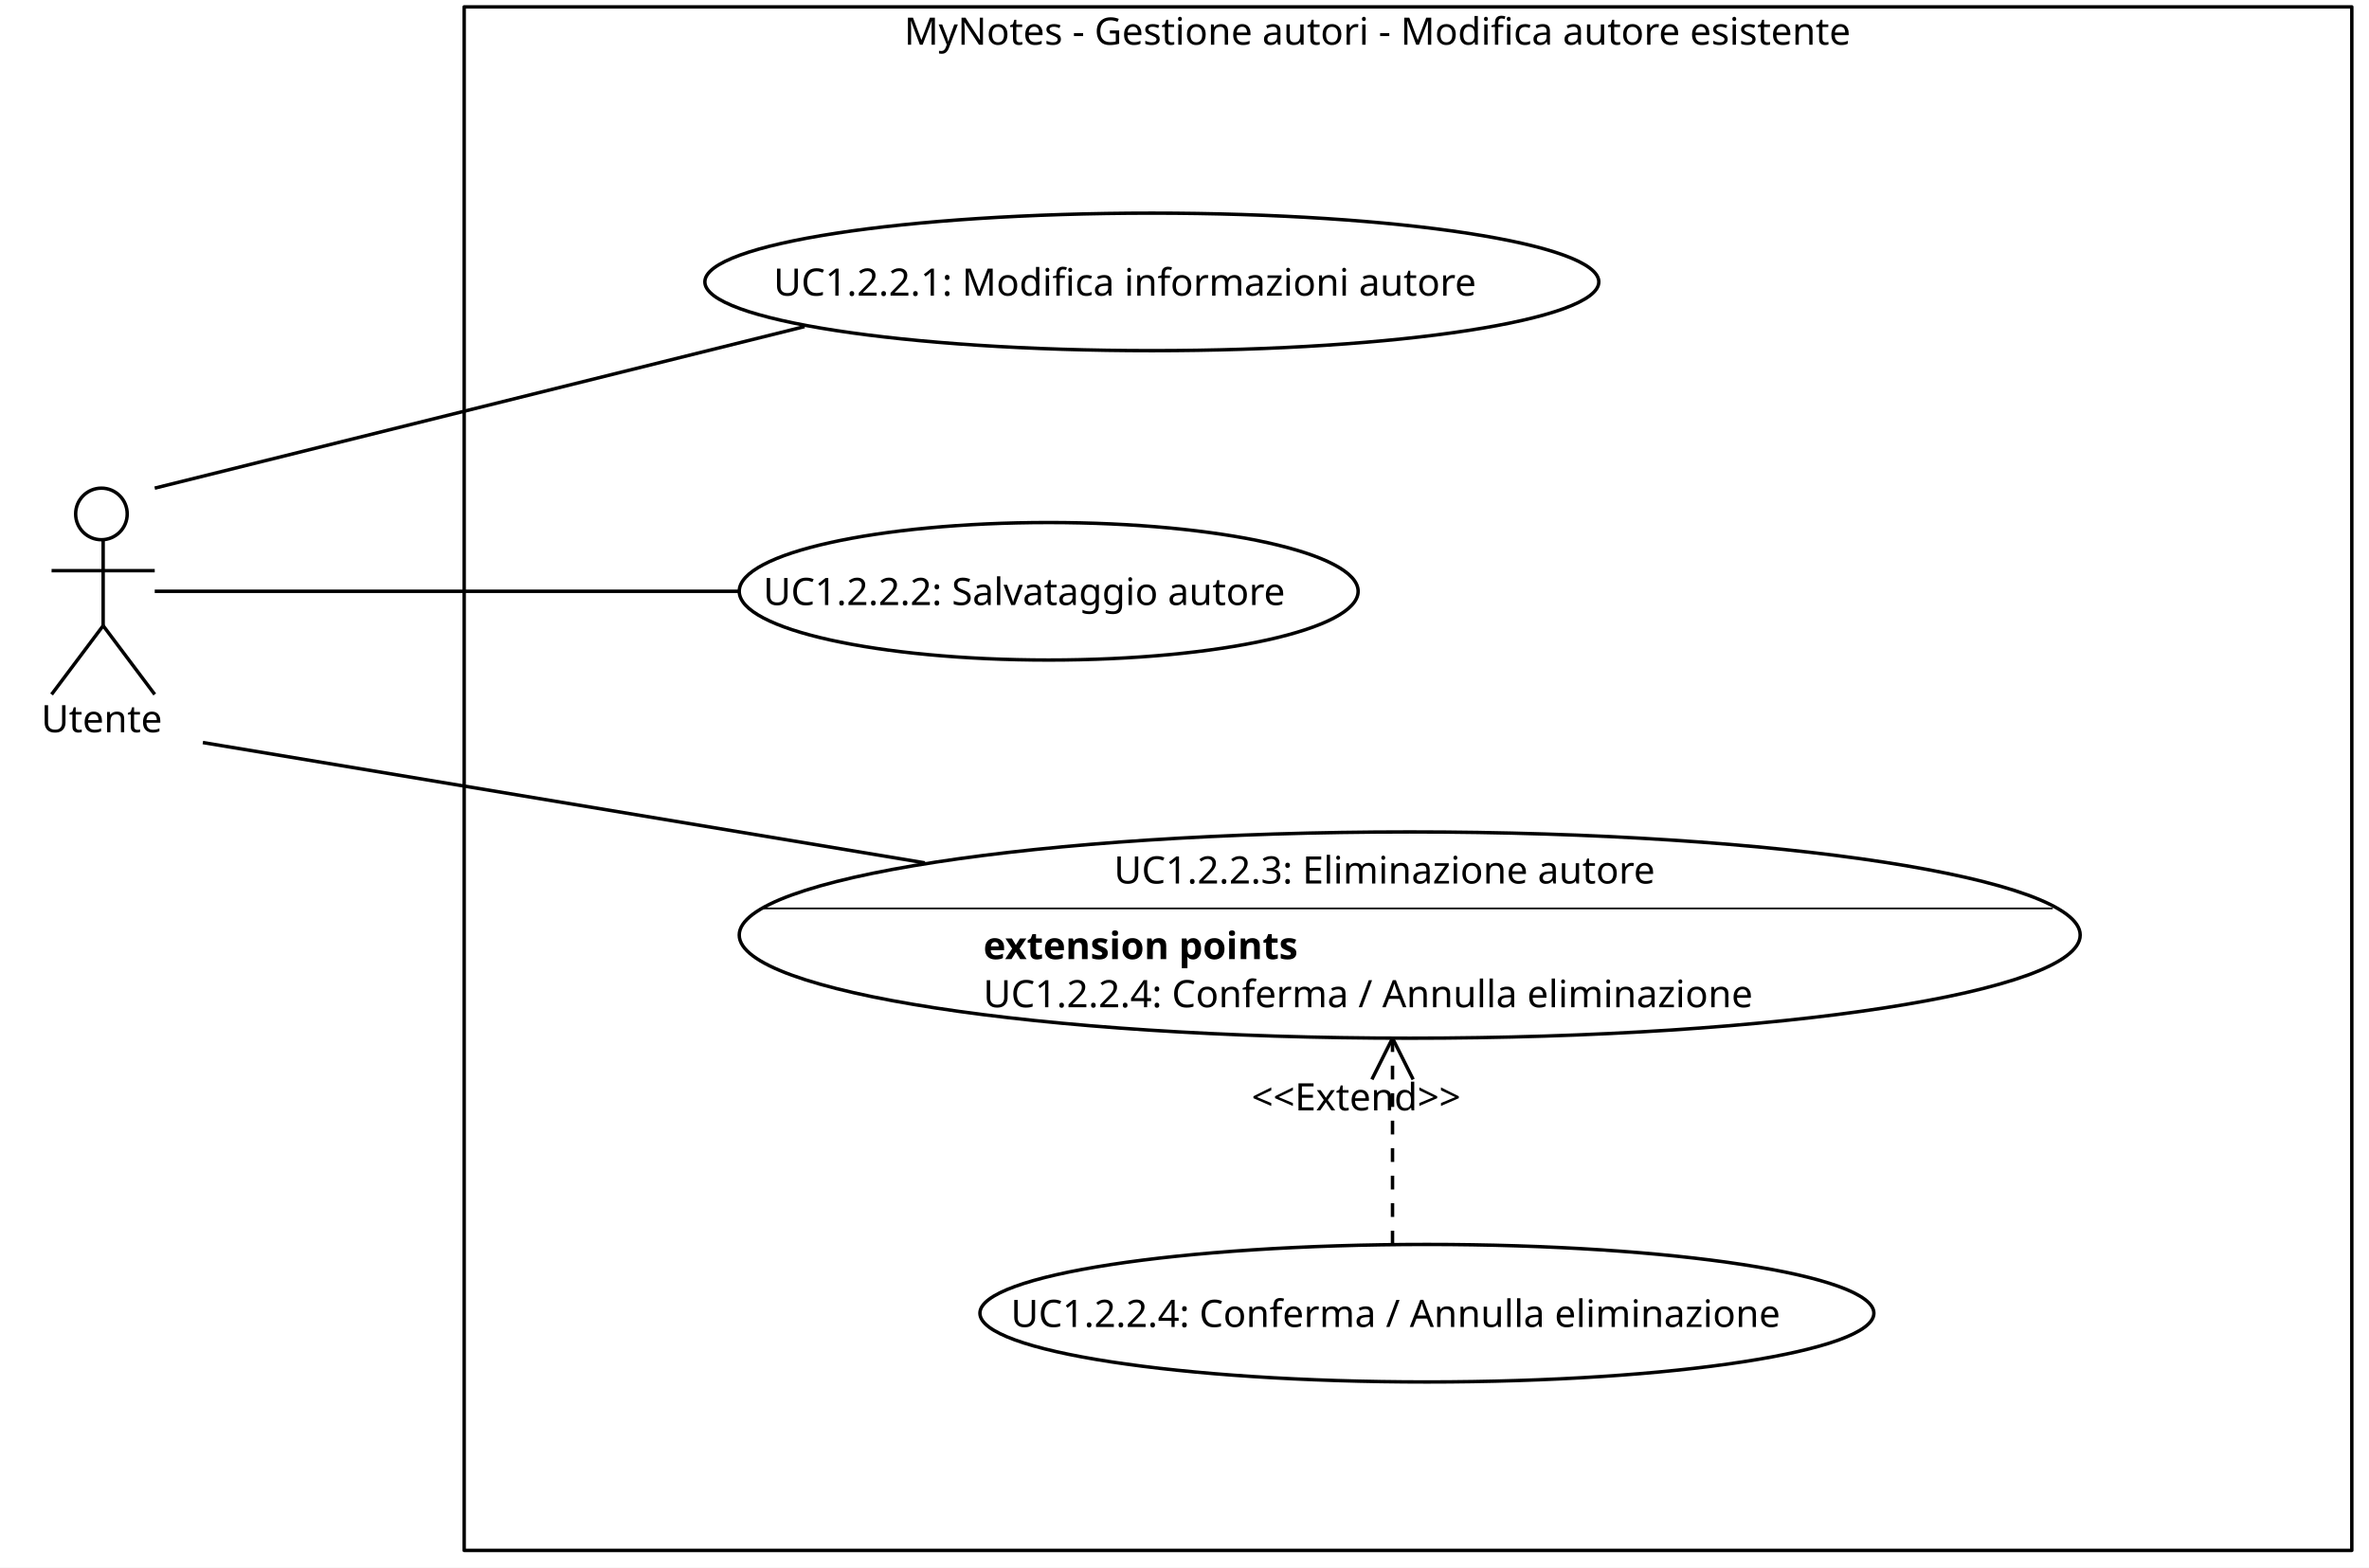
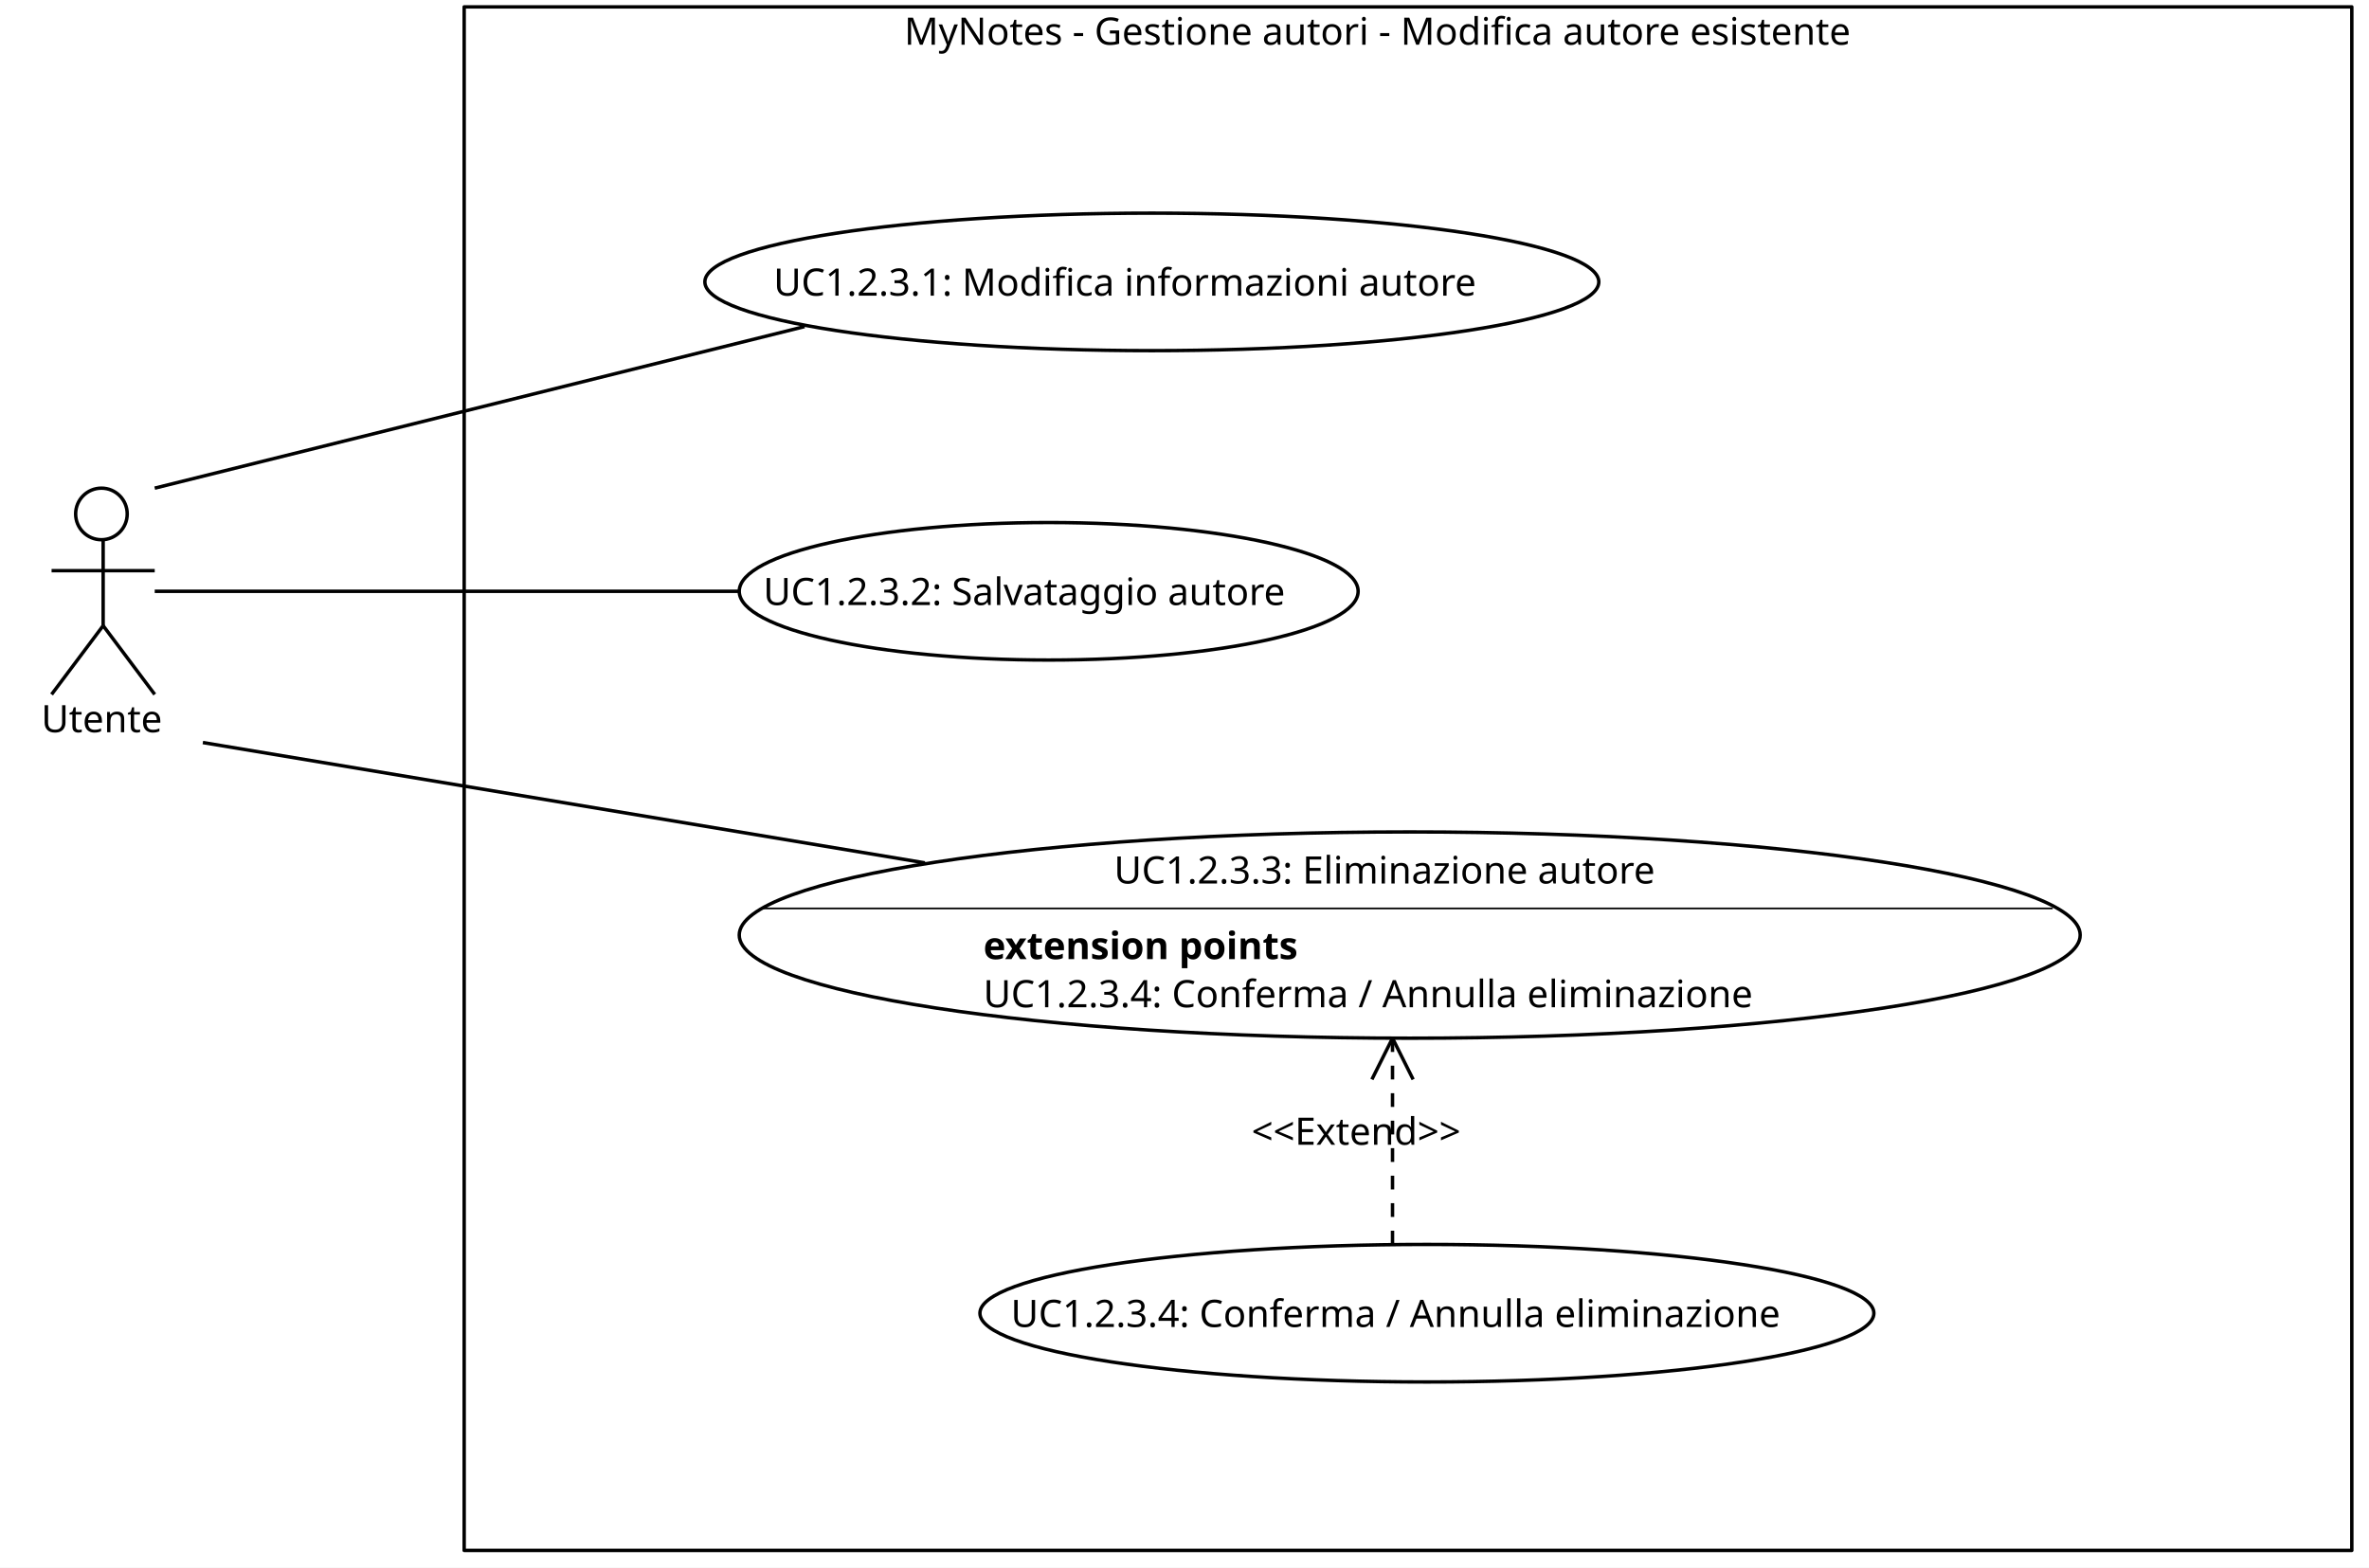
<svg xmlns="http://www.w3.org/2000/svg" fill-opacity="0" color-rendering="auto" color-interpolation="auto" stroke="rgb(0,0,0)" text-rendering="auto" stroke-linecap="square" width="689" stroke-miterlimit="10" stroke-opacity="0" shape-rendering="auto" fill="rgb(0,0,0)" stroke-dasharray="none" font-weight="normal" stroke-width="1" height="456" font-family="'Dialog'" font-style="normal" stroke-linejoin="miter" font-size="12" stroke-dashoffset="0" image-rendering="auto">
  <defs id="genericDefs" />
  <g>
    <defs id="defs1">
      <clipPath clipPathUnits="userSpaceOnUse" id="clipPath1">
        <path d="M-7 -7 L561 -7 L561 461 L-7 461 L-7 -7 Z" />
      </clipPath>
      <clipPath clipPathUnits="userSpaceOnUse" id="clipPath2">
        <path d="M0 0 L550 0 L550 450 L0 450 L0 0 Z" />
      </clipPath>
      <clipPath clipPathUnits="userSpaceOnUse" id="clipPath3">
        <path d="M-7 -7 L271 -7 L271 51 L-7 51 L-7 -7 Z" />
      </clipPath>
      <clipPath clipPathUnits="userSpaceOnUse" id="clipPath4">
        <path d="M0 0 L260 0 L260 40 L0 40 L0 0 Z" />
      </clipPath>
      <clipPath clipPathUnits="userSpaceOnUse" id="clipPath5">
        <path d="M-7 -7 L191 -7 L191 51 L-7 51 L-7 -7 Z" />
      </clipPath>
      <clipPath clipPathUnits="userSpaceOnUse" id="clipPath6">
        <path d="M0 0 L180 0 L180 40 L0 40 L0 0 Z" />
      </clipPath>
      <clipPath clipPathUnits="userSpaceOnUse" id="clipPath7">
        <path d="M-7 -7 L401 -7 L401 71 L-7 71 L-7 -7 Z" />
      </clipPath>
      <clipPath clipPathUnits="userSpaceOnUse" id="clipPath8">
        <path d="M0 0 L0 38 L390 38 L390 0 Z" />
      </clipPath>
      <clipPath clipPathUnits="userSpaceOnUse" id="clipPath9">
        <path d="M0 0 L0 14 L295 14 L295 0 Z" />
      </clipPath>
      <clipPath clipPathUnits="userSpaceOnUse" id="clipPath10">
        <path d="M0 0 L0 18 L295 18 L295 0 Z" />
      </clipPath>
      <clipPath clipPathUnits="userSpaceOnUse" id="clipPath11">
        <path d="M0 0 L390 0 L390 22 L0 22 L0 0 Z" />
      </clipPath>
      <clipPath clipPathUnits="userSpaceOnUse" id="clipPath12">
        <path d="M-7 -7 L41 -7 L41 71 L-7 71 L-7 -7 Z" />
      </clipPath>
      <clipPath clipPathUnits="userSpaceOnUse" id="clipPath13">
        <path d="M-57 -14 L114 -14 L114 28 L-57 28 L-57 -14 Z" />
      </clipPath>
      <clipPath clipPathUnits="userSpaceOnUse" id="clipPath14">
        <path d="M0 0 L104 0 L104 164 L0 164 L0 0 Z" />
      </clipPath>
      <clipPath clipPathUnits="userSpaceOnUse" id="clipPath15">
        <path d="M0 0 L293 0 L293 151 L0 151 L0 0 Z" />
      </clipPath>
      <clipPath clipPathUnits="userSpaceOnUse" id="clipPath16">
        <path d="M0 0 L274 0 L274 104 L0 104 L0 0 Z" />
      </clipPath>
      <clipPath clipPathUnits="userSpaceOnUse" id="clipPath17">
        <path d="M0 0 L314 0 L314 139 L0 139 L0 0 Z" />
      </clipPath>
      <clipPath clipPathUnits="userSpaceOnUse" id="clipPath18">
        <path d="M-95 -14 L190 -14 L190 28 L-95 28 L-95 -14 Z" />
      </clipPath>
    </defs>
    <g fill="white" text-rendering="geometricPrecision" fill-opacity="1" stroke-opacity="1" stroke="white">
      <rect x="0" width="689" height="456" y="0" stroke="none" />
    </g>
    <g font-size="11" transform="translate(135,2)" fill-opacity="1" fill="white" text-rendering="geometricPrecision" font-family="sans-serif" stroke="white" stroke-opacity="1">
      <rect x="0" width="549" height="449" y="0" clip-path="url(#clipPath1)" stroke="none" />
    </g>
    <g font-size="11" stroke-linecap="butt" transform="translate(135,2)" fill-opacity="1" fill="black" text-rendering="geometricPrecision" font-family="sans-serif" stroke-linejoin="round" stroke="black" stroke-opacity="1" stroke-miterlimit="0">
      <rect fill="none" x="0" width="549" height="449" y="0" clip-path="url(#clipPath1)" />
    </g>
    <g font-size="11" transform="translate(135,2)" fill-opacity="1" fill="black" text-rendering="geometricPrecision" font-family="sans-serif" stroke="black" stroke-opacity="1">
      <text x="128" xml:space="preserve" y="11" clip-path="url(#clipPath2)" stroke="none">MyNotes - Gestione autori - Modifica autore esistente</text>
    </g>
    <g font-size="11" transform="translate(205,62)" fill-opacity="1" fill="white" text-rendering="geometricPrecision" font-family="sans-serif" stroke="white" stroke-opacity="1">
      <ellipse rx="130" ry="20" clip-path="url(#clipPath3)" cx="130" cy="20" stroke="none" />
    </g>
    <g font-size="11" stroke-linecap="butt" transform="translate(205,62)" fill-opacity="1" fill="black" text-rendering="geometricPrecision" font-family="sans-serif" stroke-linejoin="round" stroke="black" stroke-opacity="1" stroke-miterlimit="0">
      <ellipse rx="130" fill="none" ry="20" clip-path="url(#clipPath3)" cx="130" cy="20" />
    </g>
    <g font-size="11" transform="translate(205,62)" fill-opacity="1" fill="black" text-rendering="geometricPrecision" font-family="sans-serif" stroke="black" stroke-opacity="1">
-       <text x="20" xml:space="preserve" y="24" clip-path="url(#clipPath4)" stroke="none">UC1.2.2.1: Modifica informazioni autore</text>
+       <text x="20" xml:space="preserve" y="24" clip-path="url(#clipPath4)" stroke="none">UC1.2.3.1: Modifica informazioni autore</text>
    </g>
    <g font-size="11" transform="translate(215,152)" fill-opacity="1" fill="white" text-rendering="geometricPrecision" font-family="sans-serif" stroke="white" stroke-opacity="1">
      <ellipse rx="90" ry="20" clip-path="url(#clipPath5)" cx="90" cy="20" stroke="none" />
    </g>
    <g font-size="11" stroke-linecap="butt" transform="translate(215,152)" fill-opacity="1" fill="black" text-rendering="geometricPrecision" font-family="sans-serif" stroke-linejoin="round" stroke="black" stroke-opacity="1" stroke-miterlimit="0">
      <ellipse rx="90" fill="none" ry="20" clip-path="url(#clipPath5)" cx="90" cy="20" />
    </g>
    <g font-size="11" transform="translate(215,152)" fill-opacity="1" fill="black" text-rendering="geometricPrecision" font-family="sans-serif" stroke="black" stroke-opacity="1">
-       <text x="7" xml:space="preserve" y="24" clip-path="url(#clipPath6)" stroke="none">UC1.2.2.2: Salvataggio autore</text>
+       <text x="7" xml:space="preserve" y="24" clip-path="url(#clipPath6)" stroke="none">UC1.2.3.2: Salvataggio autore</text>
    </g>
    <g font-size="11" transform="translate(215,242)" fill-opacity="1" fill="white" text-rendering="geometricPrecision" font-family="sans-serif" stroke="white" stroke-opacity="1">
      <ellipse rx="195" ry="30" clip-path="url(#clipPath7)" cx="195" cy="30" stroke="none" />
    </g>
    <g font-size="11" stroke-linecap="butt" transform="translate(215,242)" fill-opacity="1" fill="black" text-rendering="geometricPrecision" font-family="sans-serif" stroke-linejoin="round" stroke="black" stroke-opacity="1" stroke-miterlimit="0">
      <ellipse rx="195" fill="none" ry="30" clip-path="url(#clipPath7)" cx="195" cy="30" />
    </g>
    <g font-size="11" stroke-linecap="butt" transform="translate(215,264)" fill-opacity="1" fill="black" text-rendering="geometricPrecision" font-family="sans-serif" stroke-linejoin="round" stroke="black" stroke-opacity="1" stroke-miterlimit="0">
      <line y2="0" fill="none" x1="7" clip-path="url(#clipPath8)" x2="382" y1="0" />
    </g>
    <g font-size="11" transform="translate(282,282)" fill-opacity="1" fill="black" text-rendering="geometricPrecision" font-family="sans-serif" stroke="black" stroke-opacity="1">
-       <text x="4" xml:space="preserve" y="11" clip-path="url(#clipPath9)" stroke="none">UC1.2.2.4: Conferma / Annulla eliminazione</text>
+       <text x="4" xml:space="preserve" y="11" clip-path="url(#clipPath9)" stroke="none">UC1.2.3.4: Conferma / Annulla eliminazione</text>
    </g>
    <g font-size="11" transform="translate(282,264)" fill-opacity="1" fill="black" text-rendering="geometricPrecision" font-family="sans-serif" stroke="black" font-weight="bold" stroke-opacity="1">
      <text x="4" xml:space="preserve" y="15" clip-path="url(#clipPath10)" stroke="none">extension points</text>
    </g>
    <g font-size="11" transform="translate(215,242)" fill-opacity="1" fill="black" text-rendering="geometricPrecision" font-family="sans-serif" stroke="black" stroke-opacity="1">
-       <text x="109" xml:space="preserve" y="15" clip-path="url(#clipPath11)" stroke="none">UC1.2.2.3: Eliminazione autore</text>
+       <text x="109" xml:space="preserve" y="15" clip-path="url(#clipPath11)" stroke="none">UC1.2.3.3: Eliminazione autore</text>
    </g>
    <g font-size="11" transform="translate(285,362)" fill-opacity="1" fill="white" text-rendering="geometricPrecision" font-family="sans-serif" stroke="white" stroke-opacity="1">
      <ellipse rx="130" ry="20" clip-path="url(#clipPath3)" cx="130" cy="20" stroke="none" />
    </g>
    <g font-size="11" stroke-linecap="butt" transform="translate(285,362)" fill-opacity="1" fill="black" text-rendering="geometricPrecision" font-family="sans-serif" stroke-linejoin="round" stroke="black" stroke-opacity="1" stroke-miterlimit="0">
      <ellipse rx="130" fill="none" ry="20" clip-path="url(#clipPath3)" cx="130" cy="20" />
    </g>
    <g font-size="11" transform="translate(285,362)" fill-opacity="1" fill="black" text-rendering="geometricPrecision" font-family="sans-serif" stroke="black" stroke-opacity="1">
-       <text x="9" xml:space="preserve" y="24" clip-path="url(#clipPath4)" stroke="none">UC1.2.2.4: Conferma / Annulla eliminazione</text>
+       <text x="9" xml:space="preserve" y="24" clip-path="url(#clipPath4)" stroke="none">UC1.2.3.4: Conferma / Annulla eliminazione</text>
    </g>
    <g font-size="11" transform="translate(15,142)" fill-opacity="1" fill="white" text-rendering="geometricPrecision" font-family="sans-serif" stroke="white" stroke-opacity="1">
      <circle r="7.5" clip-path="url(#clipPath12)" cx="14.5" cy="7.5" stroke="none" />
    </g>
    <g font-size="11" stroke-linecap="butt" transform="translate(15,142)" fill-opacity="1" fill="black" text-rendering="geometricPrecision" font-family="sans-serif" stroke-linejoin="round" stroke="black" stroke-opacity="1" stroke-miterlimit="0">
      <circle fill="none" r="7.5" clip-path="url(#clipPath12)" cx="14.5" cy="7.5" />
      <line y2="40" fill="none" x1="15" clip-path="url(#clipPath12)" x2="15" y1="15" />
      <line y2="24" fill="none" x1="0" clip-path="url(#clipPath12)" x2="30" y1="24" />
      <line y2="60" fill="none" x1="15" clip-path="url(#clipPath12)" x2="0" y1="40" />
      <line y2="60" fill="none" x1="15" clip-path="url(#clipPath12)" x2="30" y1="40" />
    </g>
    <g font-size="11" transform="translate(2,202)" fill-opacity="1" fill="black" text-rendering="geometricPrecision" font-family="sans-serif" stroke="black" stroke-opacity="1">
      <text x="10" xml:space="preserve" y="11" clip-path="url(#clipPath13)" stroke="none">Utente</text>
    </g>
    <g font-size="11" stroke-linecap="butt" transform="translate(355,252)" fill-opacity="1" fill="black" text-rendering="geometricPrecision" font-family="sans-serif" stroke-linejoin="round" stroke-dasharray="4" stroke="black" stroke-opacity="1">
      <line y2="50" fill="none" x1="50" clip-path="url(#clipPath14)" x2="50" y1="110" />
      <line clip-path="url(#clipPath14)" fill="none" x1="50" x2="44" y1="50" y2="62" stroke-dasharray="none" />
      <line clip-path="url(#clipPath14)" fill="none" x1="50" x2="56" y1="50" y2="62" stroke-dasharray="none" />
    </g>
    <g font-size="11" stroke-linecap="butt" transform="translate(-5,45)" fill-opacity="1" fill="black" text-rendering="geometricPrecision" font-family="sans-serif" stroke-linejoin="round" stroke="black" stroke-opacity="1">
      <line y2="50" fill="none" x1="50" clip-path="url(#clipPath15)" x2="239" y1="97" />
    </g>
    <g font-size="11" stroke-linecap="butt" transform="translate(-5,122)" fill-opacity="1" fill="black" text-rendering="geometricPrecision" font-family="sans-serif" stroke-linejoin="round" stroke="black" stroke-opacity="1">
      <line y2="50" fill="none" x1="50" clip-path="url(#clipPath16)" x2="220" y1="50" />
    </g>
    <g font-size="11" stroke-linecap="butt" transform="translate(9,166)" fill-opacity="1" fill="black" text-rendering="geometricPrecision" font-family="sans-serif" stroke-linejoin="round" stroke="black" stroke-opacity="1">
      <line y2="85" fill="none" x1="50" clip-path="url(#clipPath17)" x2="260" y1="50" />
    </g>
-     <g font-size="11" transform="translate(355,312)" fill-opacity="1" fill="black" text-rendering="geometricPrecision" font-family="sans-serif" stroke="black" stroke-opacity="1">
+     <g font-size="11" transform="translate(355,322)" fill-opacity="1" fill="black" text-rendering="geometricPrecision" font-family="sans-serif" stroke="black" stroke-opacity="1">
      <text x="9" xml:space="preserve" y="11" clip-path="url(#clipPath18)" stroke="none">&lt;&lt;Extend&gt;&gt;</text>
    </g>
  </g>
</svg>
